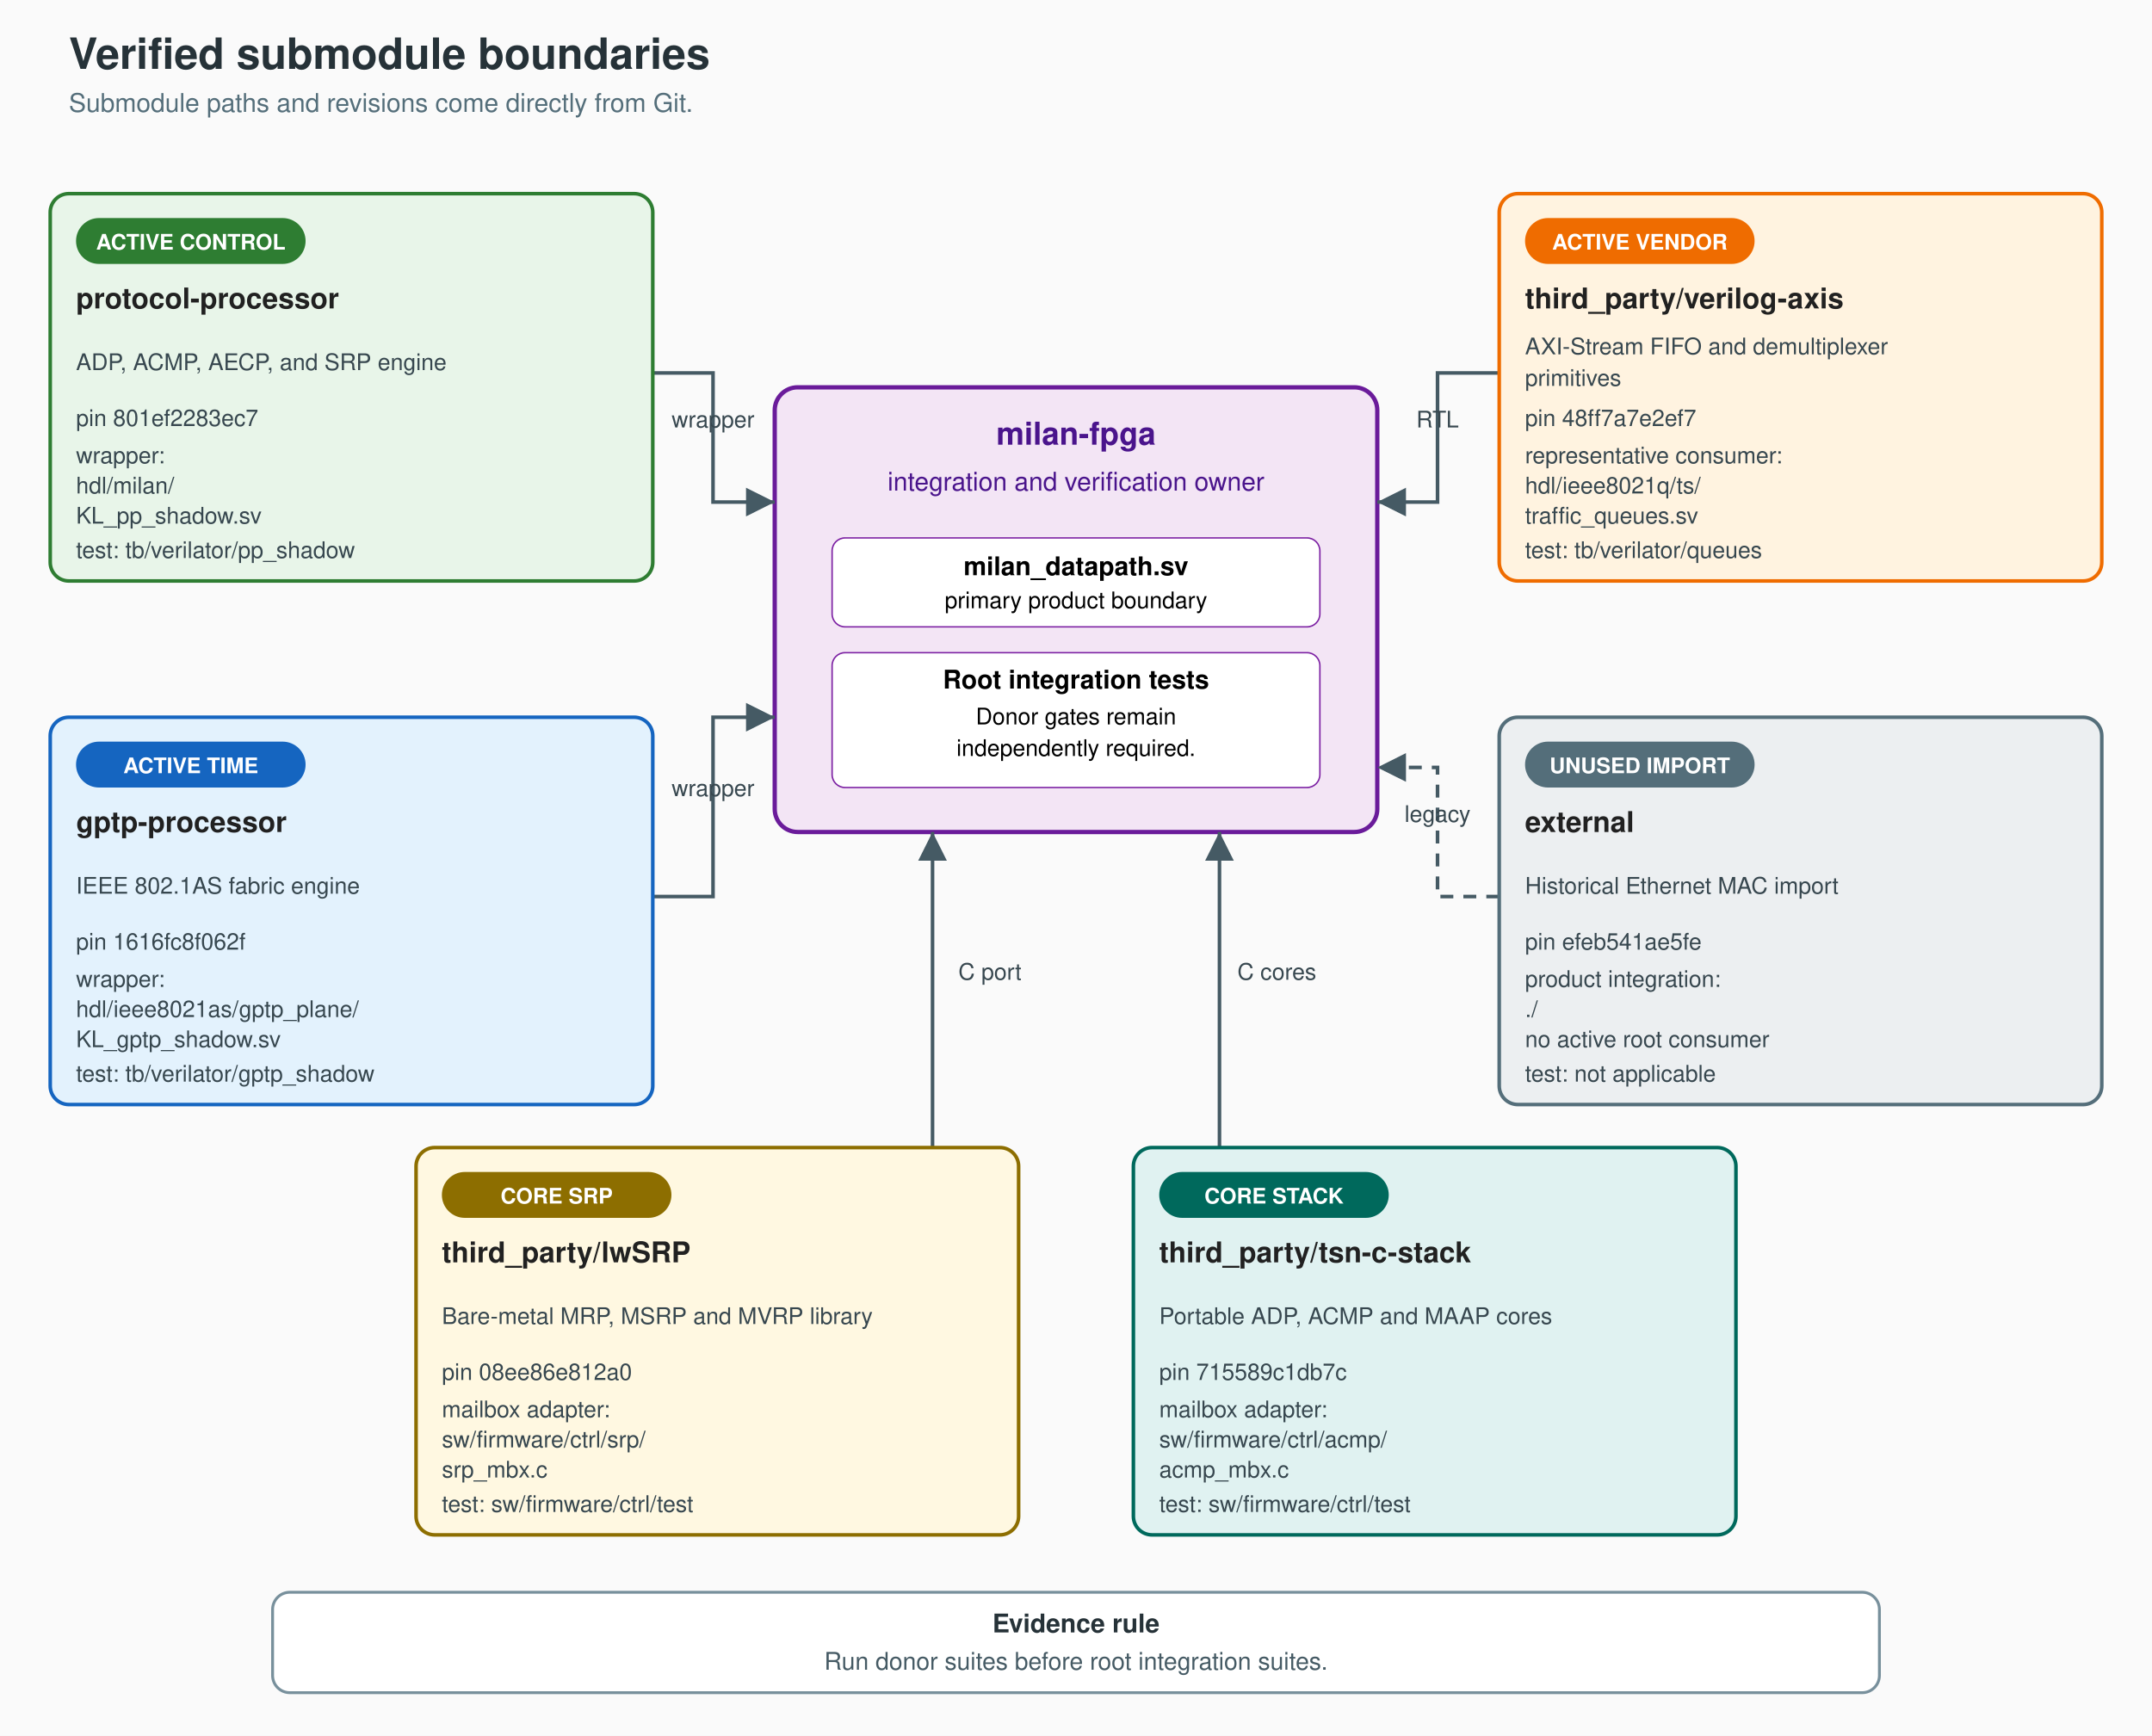
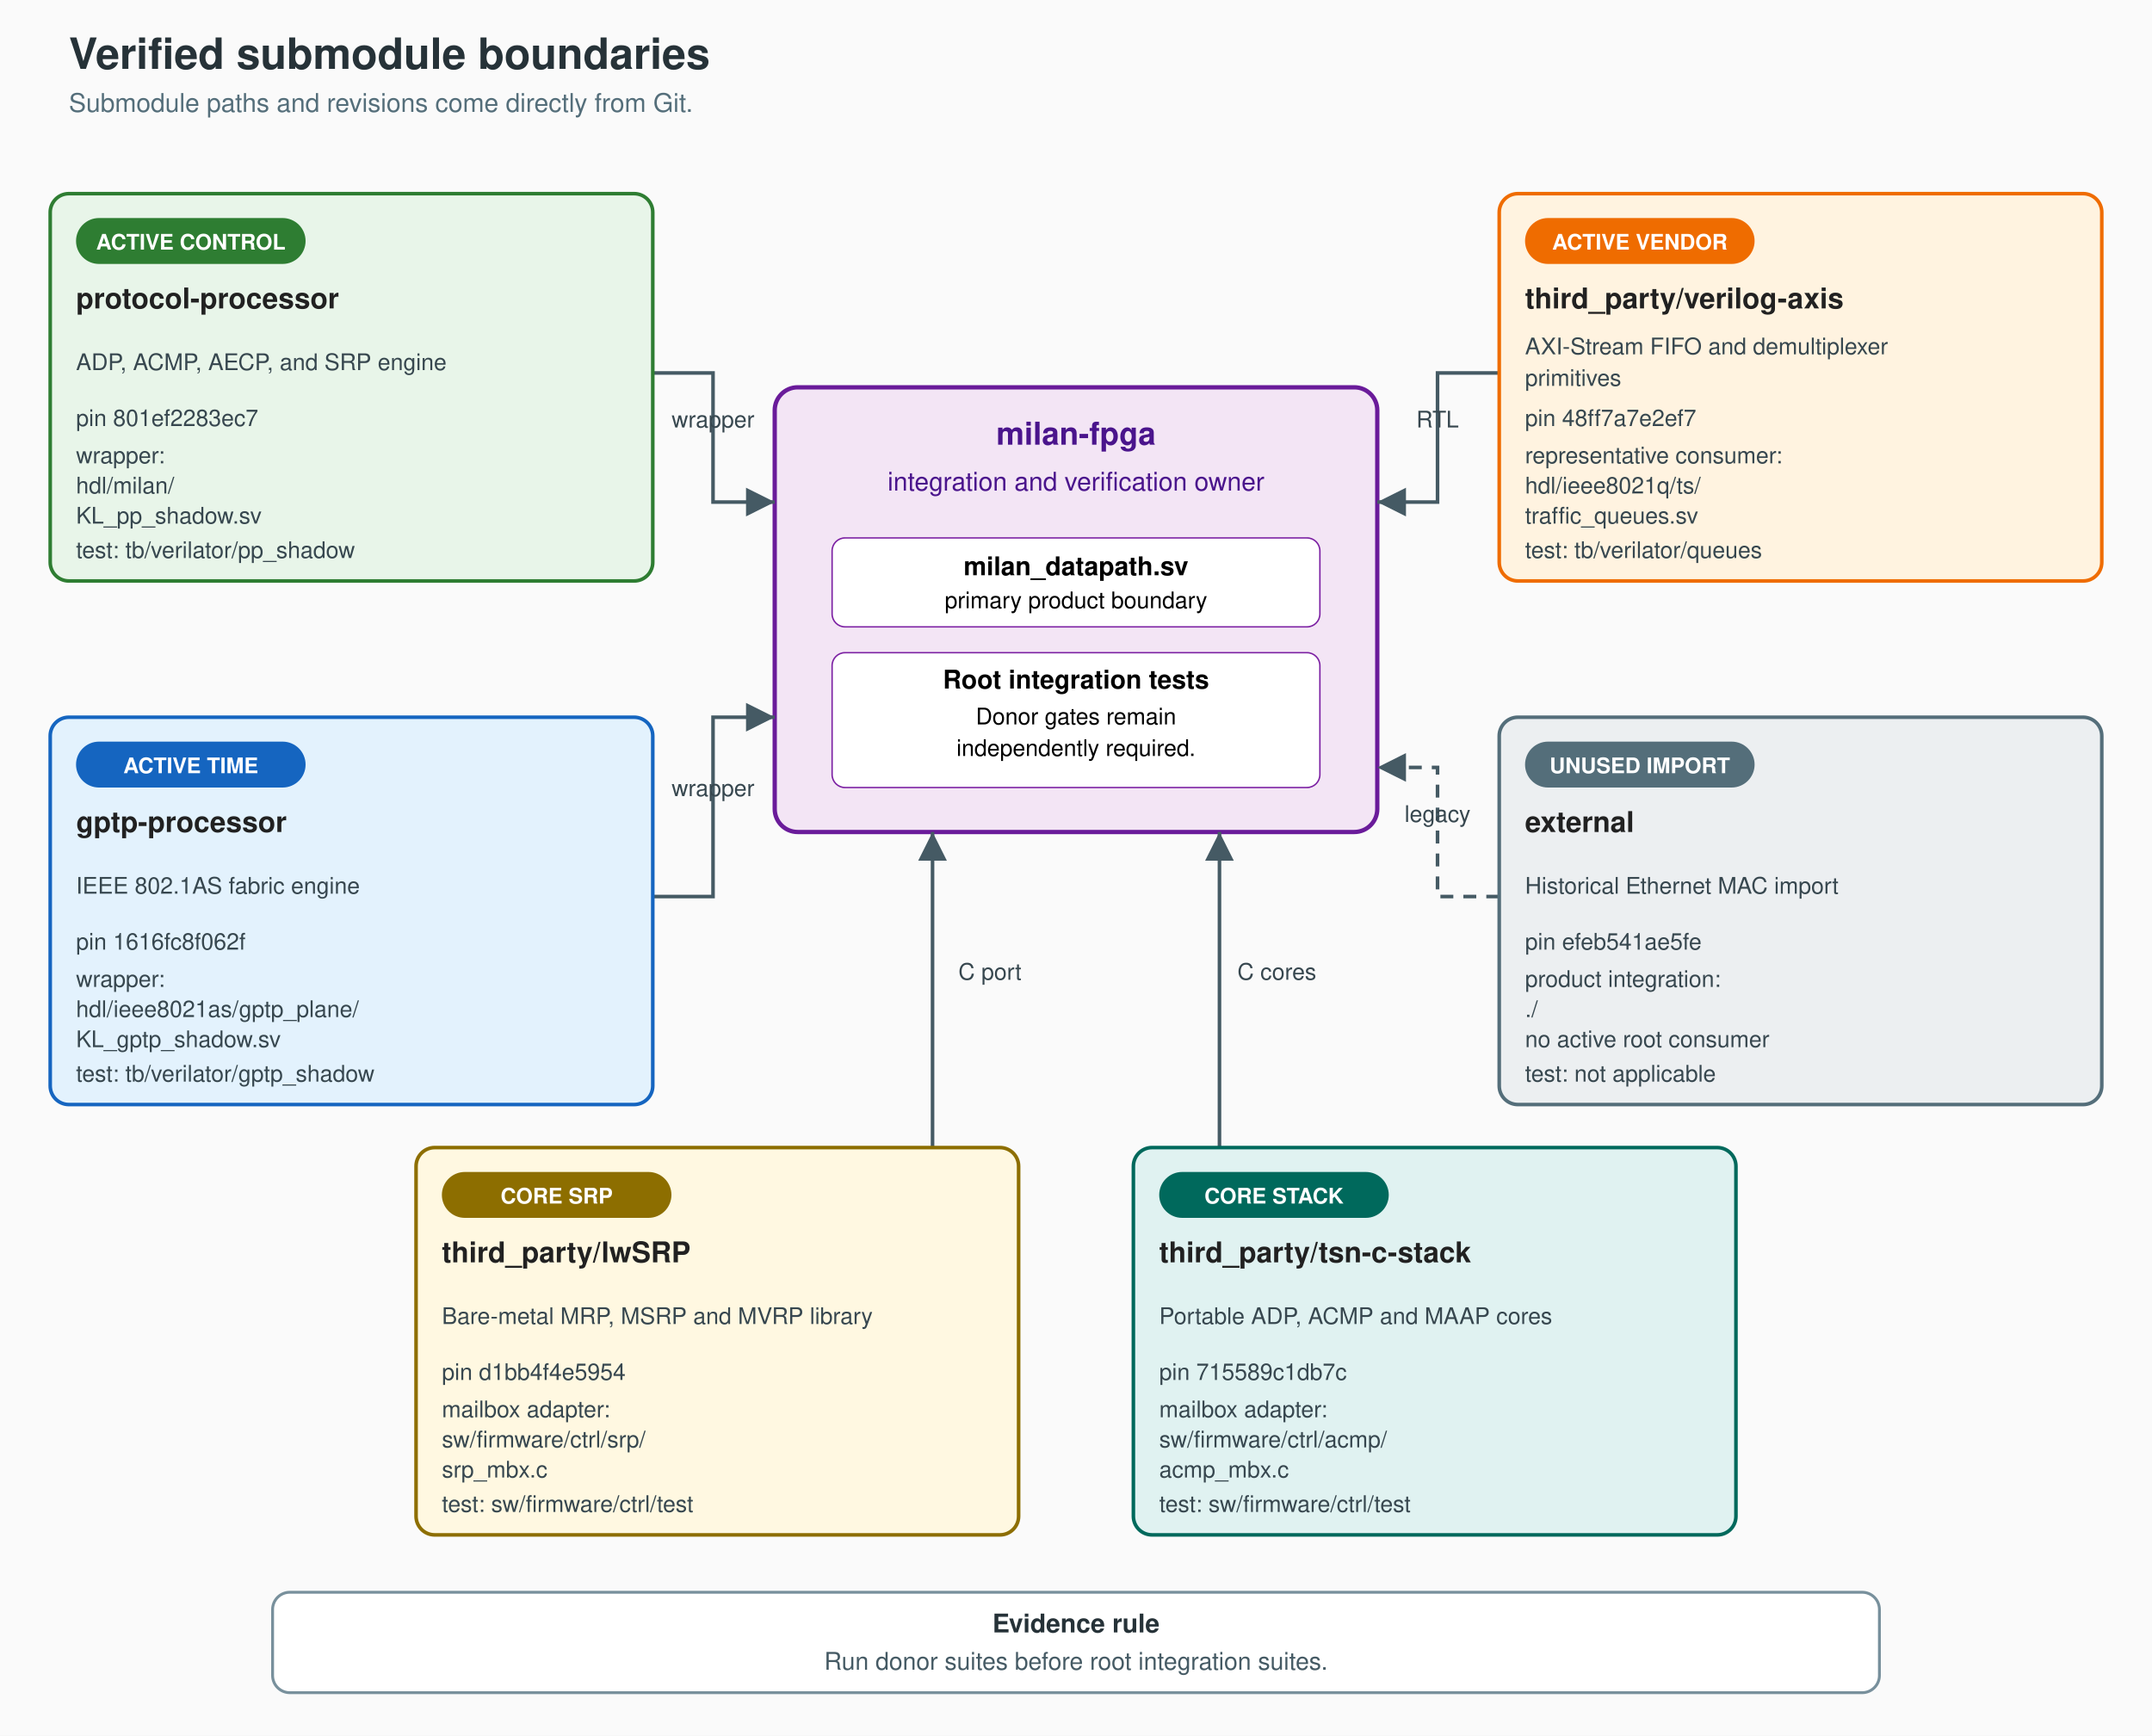
<svg xmlns="http://www.w3.org/2000/svg" width="1500" height="1210" viewBox="0 0 1500 1210" font-family="Helvetica,Arial,sans-serif">
  <rect width="1500" height="1210" fill="#FAFAFA" />
  <defs>
    <marker id="arrow" markerWidth="12" markerHeight="12" refX="8" refY="4" orient="auto">
      <path d="M0,0 L8,4 L0,8 Z" fill="#455A64" />
    </marker>
  </defs>
  <text x="48" y="48" font-size="30" font-weight="bold" fill="#263238">Verified submodule boundaries</text>
  <text x="48" y="78" font-size="18" fill="#546E7A">Submodule paths and revisions come directly from Git.</text>
  <rect x="540" y="270" width="420" height="310" rx="16" fill="#F3E5F5" stroke="#6A1B9A" stroke-width="3" />
  <text x="750" y="310" text-anchor="middle" font-size="22" font-weight="bold" fill="#4A148C">milan-fpga</text>
  <text x="750" y="342" text-anchor="middle" font-size="18" fill="#4A148C">integration and verification owner</text>
  <rect x="580" y="375" width="340" height="62" rx="9" fill="#FFFFFF" stroke="#7B1FA2" />
  <text x="750" y="401" text-anchor="middle" font-size="18" font-weight="bold">milan_datapath.sv</text>
  <text x="750" y="424" text-anchor="middle" font-size="16">primary product boundary</text>
  <rect x="580" y="455" width="340" height="94" rx="9" fill="#FFFFFF" stroke="#7B1FA2" />
  <text x="750" y="480" text-anchor="middle" font-size="18" font-weight="bold">Root integration tests</text>
  <text x="750" y="505" text-anchor="middle" font-size="16">Donor gates remain</text>
  <text x="750" y="527" text-anchor="middle" font-size="16">independently required.</text>
  <path d="M455,260 L497,260 L497,350 L540,350" fill="none" stroke="#455A64" stroke-width="2.5" marker-end="url(#arrow)" />
  <text x="497" y="298" text-anchor="middle" font-size="16" fill="#37474F">wrapper</text>
  <path d="M455,625 L497,625 L497,500 L540,500" fill="none" stroke="#455A64" stroke-width="2.5" marker-end="url(#arrow)" />
  <text x="497" y="555" text-anchor="middle" font-size="16" fill="#37474F">wrapper</text>
  <path d="M1045,260 L1002,260 L1002,350 L960,350" fill="none" stroke="#455A64" stroke-width="2.5" marker-end="url(#arrow)" />
  <text x="1002" y="298" text-anchor="middle" font-size="16" fill="#37474F">RTL</text>
  <path d="M1045,625 L1002,625 L1002,535 L960,535" fill="none" stroke="#455A64" stroke-width="2.5" marker-end="url(#arrow)" stroke-dasharray="9,7" />
  <text x="1002" y="573" text-anchor="middle" font-size="16" fill="#37474F">legacy</text>
  <path d="M650,800 L650,800 L650,580 L650,580" fill="none" stroke="#455A64" stroke-width="2.5" marker-end="url(#arrow)" />
  <text x="690" y="683" text-anchor="middle" font-size="16" fill="#37474F">C port</text>
  <path d="M850,800 L850,800 L850,580 L850,580" fill="none" stroke="#455A64" stroke-width="2.5" marker-end="url(#arrow)" />
  <text x="890" y="683" text-anchor="middle" font-size="16" fill="#37474F">C cores</text>
  <rect x="35" y="135" width="420" height="270" rx="13" fill="#E8F5E9" stroke="#2E7D32" stroke-width="2.5" />
  <rect x="53" y="152" width="160" height="32" rx="16" fill="#2E7D32" />
  <text x="133" y="174" text-anchor="middle" font-size="15" font-weight="bold" fill="#FFFFFF">ACTIVE CONTROL</text>
  <text x="53" y="215" font-size="20" font-weight="bold" fill="#212121">protocol-processor</text>
  <text x="53" y="258" font-size="16" fill="#37474F">ADP, ACMP, AECP, and SRP engine</text>
  <text x="53" y="297" font-size="16" fill="#37474F">pin 801ef2283ec7</text>
  <text x="53" y="323" font-size="16" fill="#37474F">wrapper:</text>
  <text x="53" y="344" font-size="16" fill="#37474F">hdl/milan/</text>
  <text x="53" y="365" font-size="16" fill="#37474F">KL_pp_shadow.sv</text>
  <text x="53" y="389" font-size="16" fill="#37474F">test: tb/verilator/pp_shadow</text>
  <rect x="35" y="500" width="420" height="270" rx="13" fill="#E3F2FD" stroke="#1565C0" stroke-width="2.5" />
  <rect x="53" y="517" width="160" height="32" rx="16" fill="#1565C0" />
  <text x="133" y="539" text-anchor="middle" font-size="15" font-weight="bold" fill="#FFFFFF">ACTIVE TIME</text>
  <text x="53" y="580" font-size="20" font-weight="bold" fill="#212121">gptp-processor</text>
  <text x="53" y="623" font-size="16" fill="#37474F">IEEE 802.1AS fabric engine</text>
  <text x="53" y="662" font-size="16" fill="#37474F">pin 1616fc8f062f</text>
  <text x="53" y="688" font-size="16" fill="#37474F">wrapper:</text>
  <text x="53" y="709" font-size="16" fill="#37474F">hdl/ieee8021as/gptp_plane/</text>
  <text x="53" y="730" font-size="16" fill="#37474F">KL_gptp_shadow.sv</text>
  <text x="53" y="754" font-size="16" fill="#37474F">test: tb/verilator/gptp_shadow</text>
  <rect x="1045" y="135" width="420" height="270" rx="13" fill="#FFF3E0" stroke="#EF6C00" stroke-width="2.5" />
  <rect x="1063" y="152" width="160" height="32" rx="16" fill="#EF6C00" />
  <text x="1143" y="174" text-anchor="middle" font-size="15" font-weight="bold" fill="#FFFFFF">ACTIVE VENDOR</text>
  <text x="1063" y="215" font-size="20" font-weight="bold" fill="#212121">third_party/verilog-axis</text>
  <text x="1063" y="247" font-size="16" fill="#37474F">AXI-Stream FIFO and demultiplexer</text>
  <text x="1063" y="269" font-size="16" fill="#37474F">primitives</text>
  <text x="1063" y="297" font-size="16" fill="#37474F">pin 48ff7a7e2ef7</text>
  <text x="1063" y="323" font-size="16" fill="#37474F">representative consumer:</text>
  <text x="1063" y="344" font-size="16" fill="#37474F">hdl/ieee8021q/ts/</text>
  <text x="1063" y="365" font-size="16" fill="#37474F">traffic_queues.sv</text>
  <text x="1063" y="389" font-size="16" fill="#37474F">test: tb/verilator/queues</text>
  <rect x="1045" y="500" width="420" height="270" rx="13" fill="#ECEFF1" stroke="#546E7A" stroke-width="2.5" />
  <rect x="1063" y="517" width="160" height="32" rx="16" fill="#546E7A" />
  <text x="1143" y="539" text-anchor="middle" font-size="15" font-weight="bold" fill="#FFFFFF">UNUSED IMPORT</text>
  <text x="1063" y="580" font-size="20" font-weight="bold" fill="#212121">external</text>
  <text x="1063" y="623" font-size="16" fill="#37474F">Historical Ethernet MAC import</text>
  <text x="1063" y="662" font-size="16" fill="#37474F">pin efeb541ae5fe</text>
  <text x="1063" y="688" font-size="16" fill="#37474F">product integration:</text>
  <text x="1063" y="709" font-size="16" fill="#37474F">./</text>
  <text x="1063" y="730" font-size="16" fill="#37474F">no active root consumer</text>
  <text x="1063" y="754" font-size="16" fill="#37474F">test: not applicable</text>
  <rect x="290" y="800" width="420" height="270" rx="13" fill="#FFF8E1" stroke="#8D6E00" stroke-width="2.5" />
  <rect x="308" y="817" width="160" height="32" rx="16" fill="#8D6E00" />
  <text x="388" y="839" text-anchor="middle" font-size="15" font-weight="bold" fill="#FFFFFF">CORE SRP</text>
  <text x="308" y="880" font-size="20" font-weight="bold" fill="#212121">third_party/lwSRP</text>
  <text x="308" y="923" font-size="16" fill="#37474F">Bare-metal MRP, MSRP and MVRP library</text>
-   <text x="308" y="962" font-size="16" fill="#37474F">pin 08ee86e812a0</text>
+   <text x="308" y="962" font-size="16" fill="#37474F">pin d1bb4f4e5954</text>
  <text x="308" y="988" font-size="16" fill="#37474F">mailbox adapter:</text>
  <text x="308" y="1009" font-size="16" fill="#37474F">sw/firmware/ctrl/srp/</text>
  <text x="308" y="1030" font-size="16" fill="#37474F">srp_mbx.c</text>
  <text x="308" y="1054" font-size="16" fill="#37474F">test: sw/firmware/ctrl/test</text>
  <rect x="790" y="800" width="420" height="270" rx="13" fill="#E0F2F1" stroke="#00695C" stroke-width="2.5" />
  <rect x="808" y="817" width="160" height="32" rx="16" fill="#00695C" />
  <text x="888" y="839" text-anchor="middle" font-size="15" font-weight="bold" fill="#FFFFFF">CORE STACK</text>
  <text x="808" y="880" font-size="20" font-weight="bold" fill="#212121">third_party/tsn-c-stack</text>
  <text x="808" y="923" font-size="16" fill="#37474F">Portable ADP, ACMP and MAAP cores</text>
  <text x="808" y="962" font-size="16" fill="#37474F">pin 715589c1db7c</text>
  <text x="808" y="988" font-size="16" fill="#37474F">mailbox adapter:</text>
  <text x="808" y="1009" font-size="16" fill="#37474F">sw/firmware/ctrl/acmp/</text>
  <text x="808" y="1030" font-size="16" fill="#37474F">acmp_mbx.c</text>
  <text x="808" y="1054" font-size="16" fill="#37474F">test: sw/firmware/ctrl/test</text>
  <rect x="190" y="1110" width="1120" height="70" rx="12" fill="#FFFFFF" stroke="#78909C" stroke-width="2" />
  <text x="750" y="1138" text-anchor="middle" font-size="18" font-weight="bold" fill="#263238">Evidence rule</text>
  <text x="750" y="1164" text-anchor="middle" font-size="17" fill="#455A64">Run donor suites before root integration suites.</text>
</svg>
